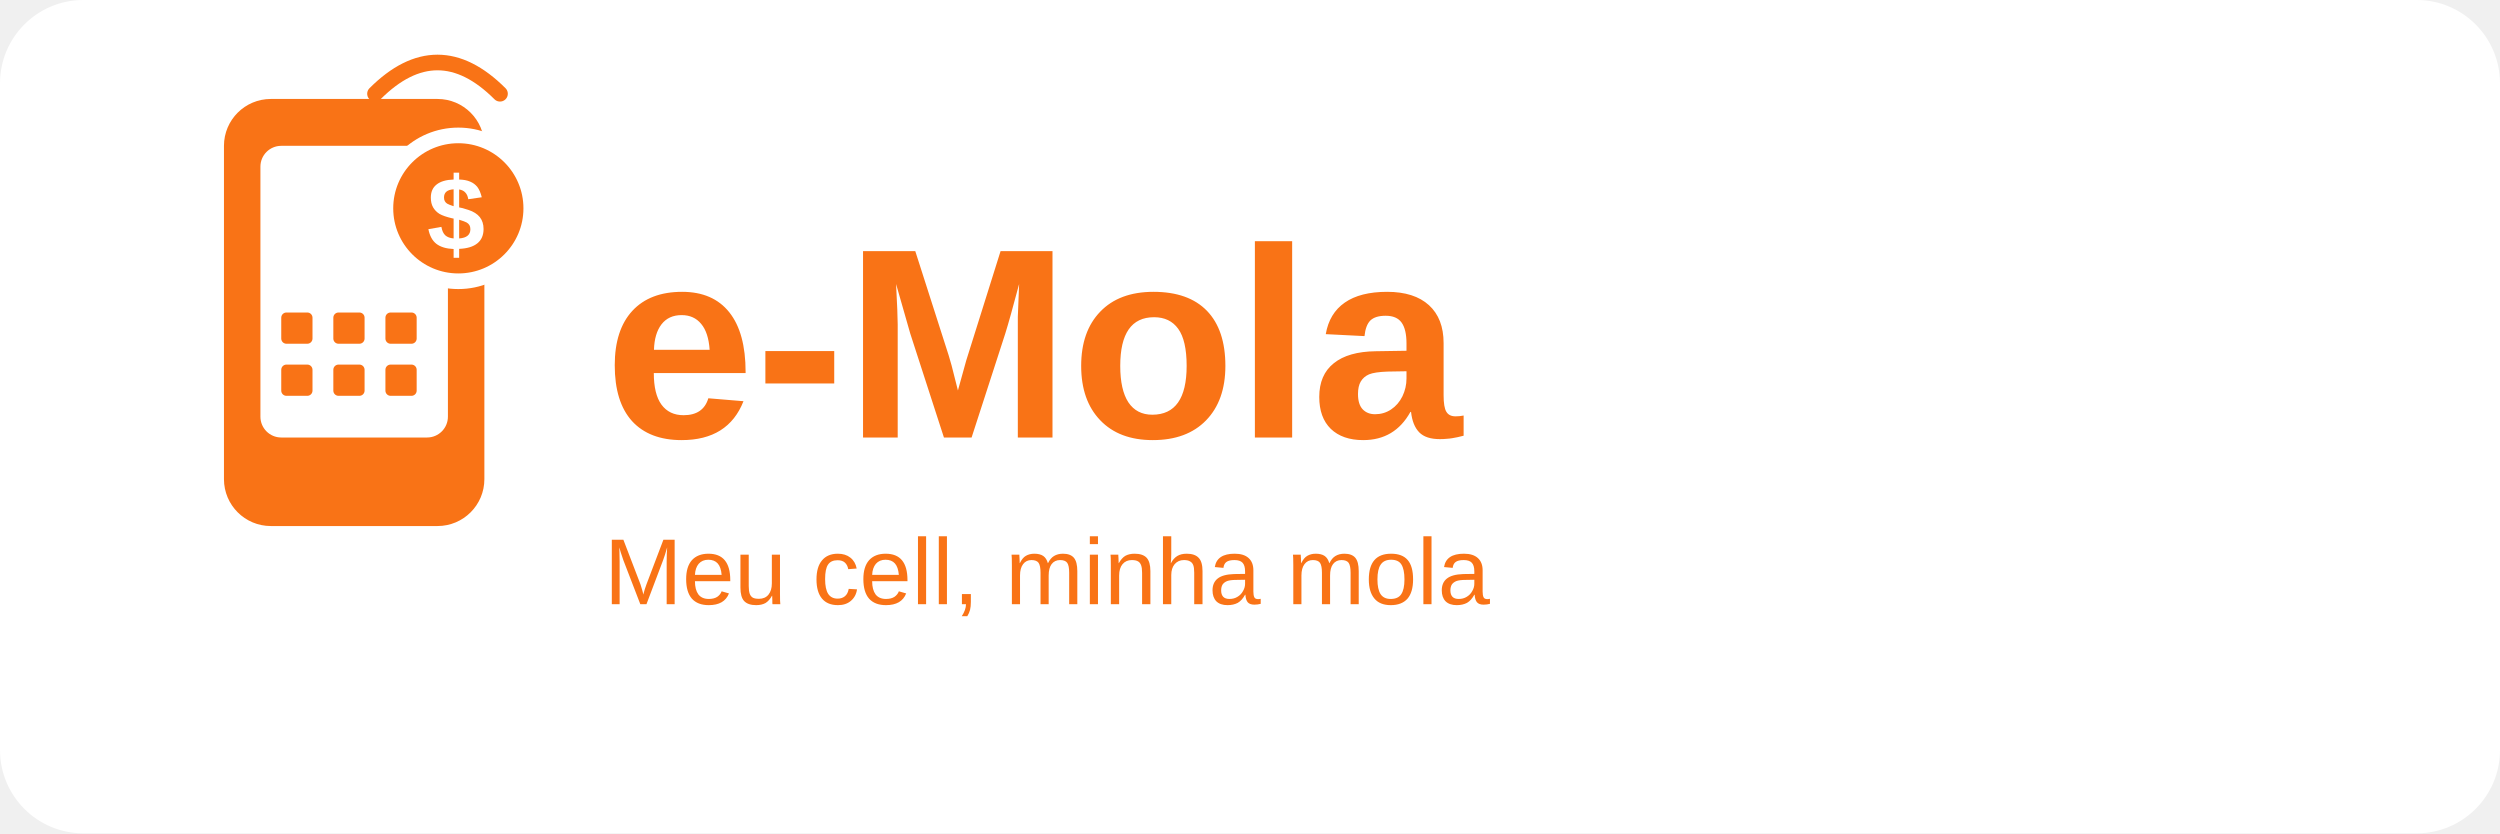
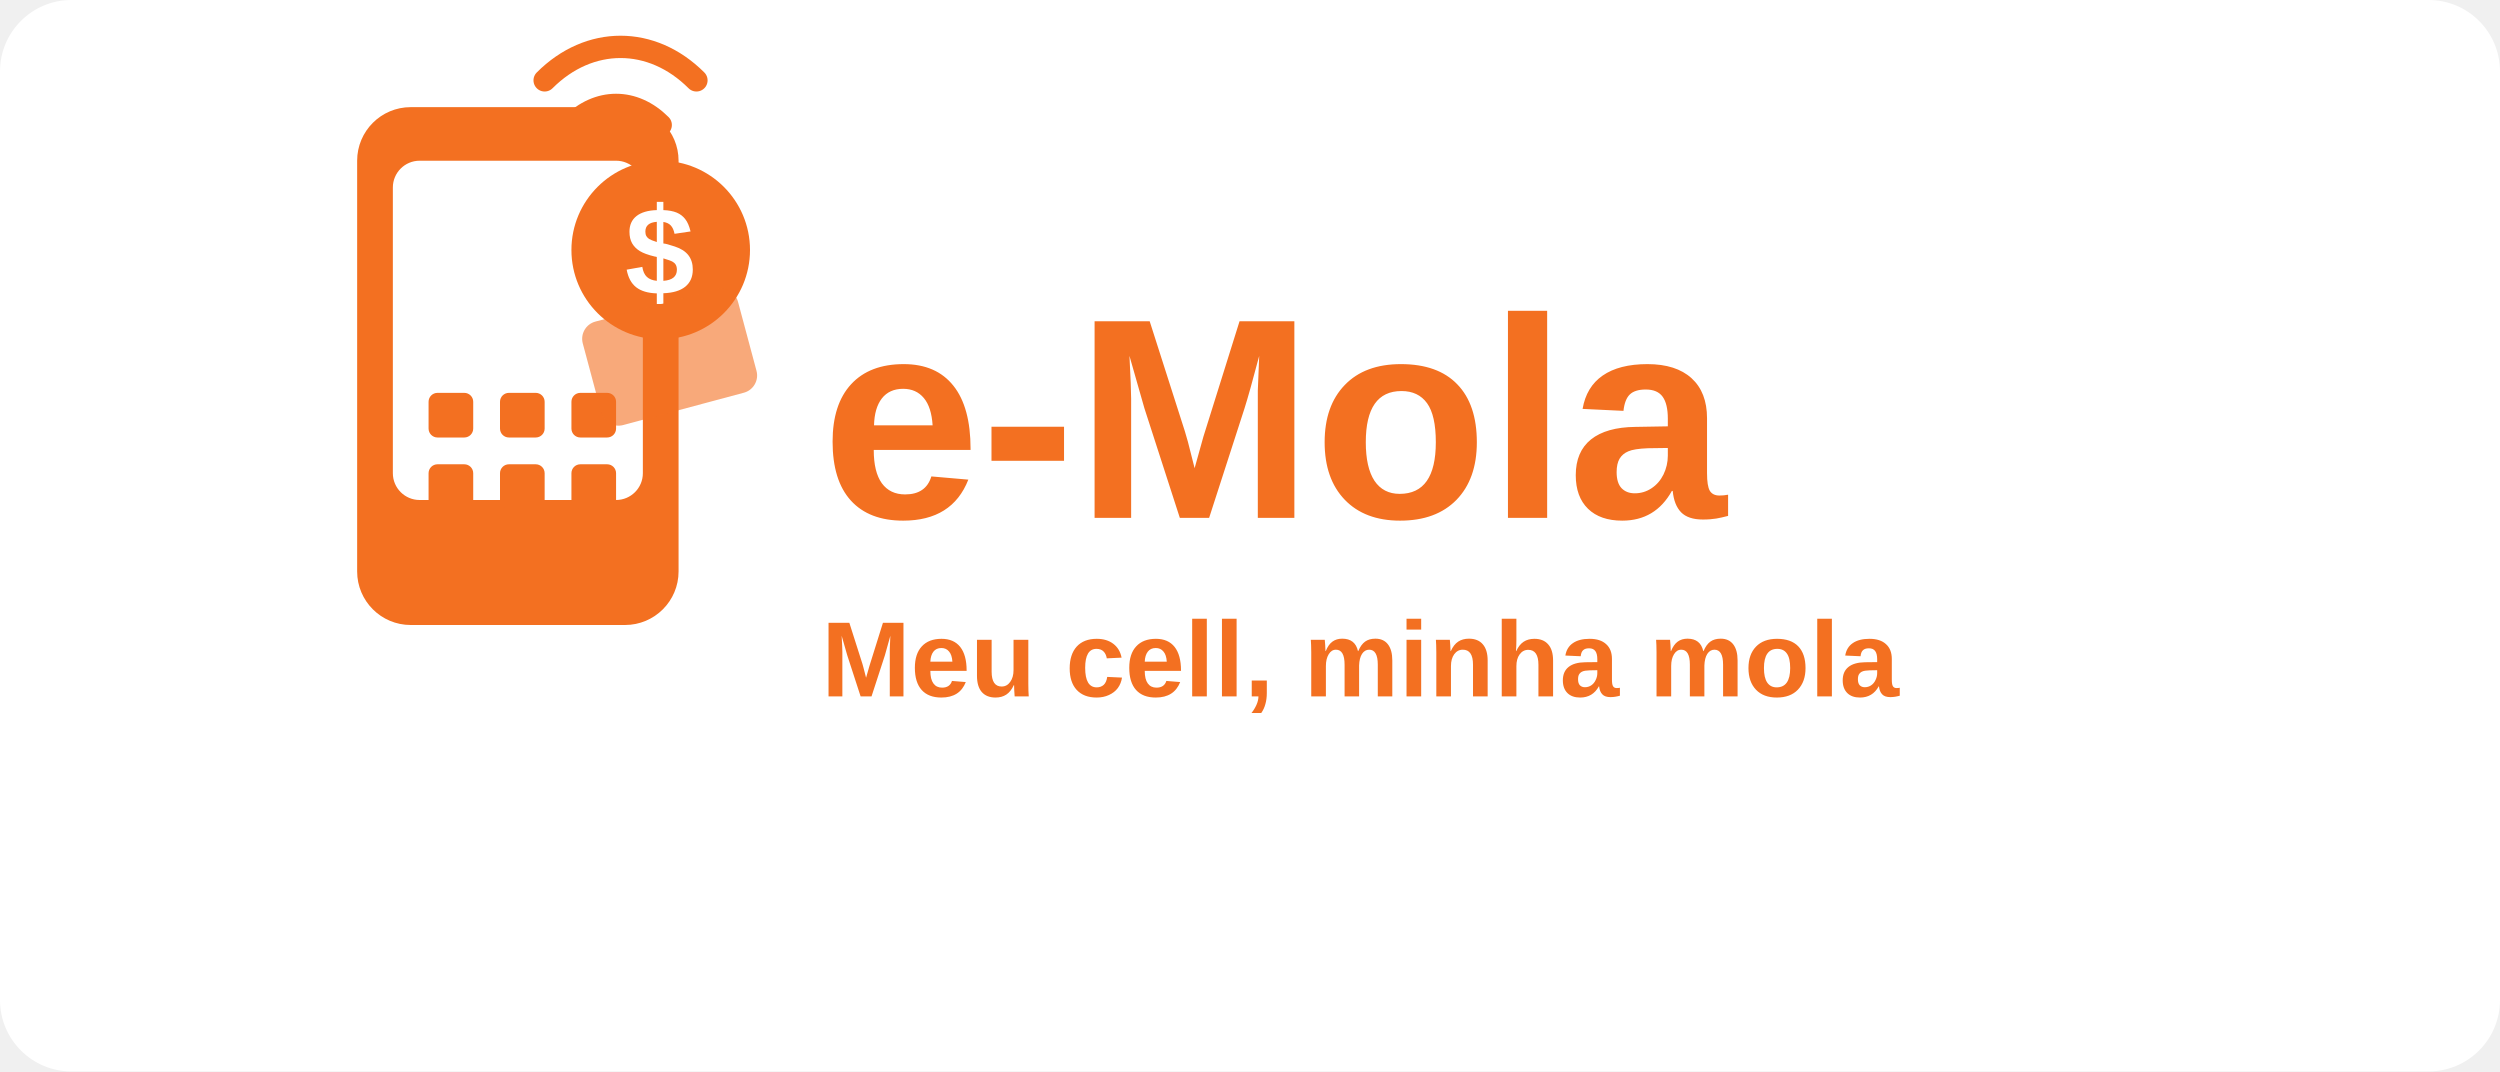
- <svg xmlns="http://www.w3.org/2000/svg" viewBox="0 0 240 80" fill="none">
-   <rect width="240" height="80" rx="8" fill="white" />
-   <rect x="22" y="10" width="24" height="40" rx="4" fill="#F97316" stroke="#F97316" stroke-width="1" />
-   <rect x="25" y="14" width="18" height="28" rx="2" fill="white" />
-   <rect x="27" y="30" width="3" height="3" rx="0.5" fill="#F97316" />
-   <rect x="32" y="30" width="3" height="3" rx="0.5" fill="#F97316" />
-   <rect x="37" y="30" width="3" height="3" rx="0.5" fill="#F97316" />
-   <rect x="27" y="35" width="3" height="3" rx="0.5" fill="#F97316" />
-   <rect x="32" y="35" width="3" height="3" rx="0.5" fill="#F97316" />
-   <rect x="37" y="35" width="3" height="3" rx="0.5" fill="#F97316" />
-   <path d="M38 12C40 10 42 10 44 12" stroke="#F97316" stroke-width="1.5" stroke-linecap="round" fill="none" />
-   <path d="M36 9C40 5 44 5 48 9" stroke="#F97316" stroke-width="1.5" stroke-linecap="round" fill="none" />
-   <circle cx="44" cy="20" r="7" fill="#F97316" stroke="white" stroke-width="1.5" />
-   <text x="41" y="24" font-family="Arial, sans-serif" font-size="10" font-weight="700" fill="white">$</text>
-   <text x="58" y="42" font-family="Arial, sans-serif" font-size="26" font-weight="700" fill="#F97316">e-Mola</text>
-   <text x="58" y="58" font-family="Arial, sans-serif" font-size="9" font-weight="400" fill="#F97316">Meu cell, minha mola</text>
+ <svg xmlns="http://www.w3.org/2000/svg" viewBox="0 0 280 120" fill="none">
+   <rect width="280" height="120" rx="8" fill="white" />
+   <rect x="40" y="12" width="36" height="58" rx="6" fill="#F37021" />
+   <rect x="44" y="18" width="28" height="38" rx="3" fill="white" />
+   <rect x="48" y="44" width="5" height="5" rx="1" fill="#F37021" />
+   <rect x="56" y="44" width="5" height="5" rx="1" fill="#F37021" />
+   <rect x="64" y="44" width="5" height="5" rx="1" fill="#F37021" />
+   <rect x="48" y="52" width="5" height="5" rx="1" fill="#F37021" />
+   <rect x="56" y="52" width="5" height="5" rx="1" fill="#F37021" />
+   <rect x="64" y="52" width="5" height="5" rx="1" fill="#F37021" />
+   <path d="M64 14 C67 11, 71 11, 74 14" stroke="#F37021" stroke-width="2.5" stroke-linecap="round" fill="none" />
+   <path d="M61 9 C66 4, 73 4, 78 9" stroke="#F37021" stroke-width="2.5" stroke-linecap="round" fill="none" />
+   <circle cx="74" cy="28" r="10" fill="#F37021" />
+   <text x="70" y="33" font-family="Arial, sans-serif" font-size="14" font-weight="700" fill="white">$</text>
+   <rect x="66" y="34" width="18" height="12" rx="2" fill="#F37021" opacity="0.6" transform="rotate(-15 75 40)" />
+   <text x="92" y="58" font-family="'Arial Black', Arial, sans-serif" font-size="32" font-weight="900" fill="#F37021">e-Mola</text>
+   <text x="92" y="78" font-family="Arial, sans-serif" font-size="12" font-weight="600" fill="#F37021">Meu cell, minha mola</text>
</svg>
